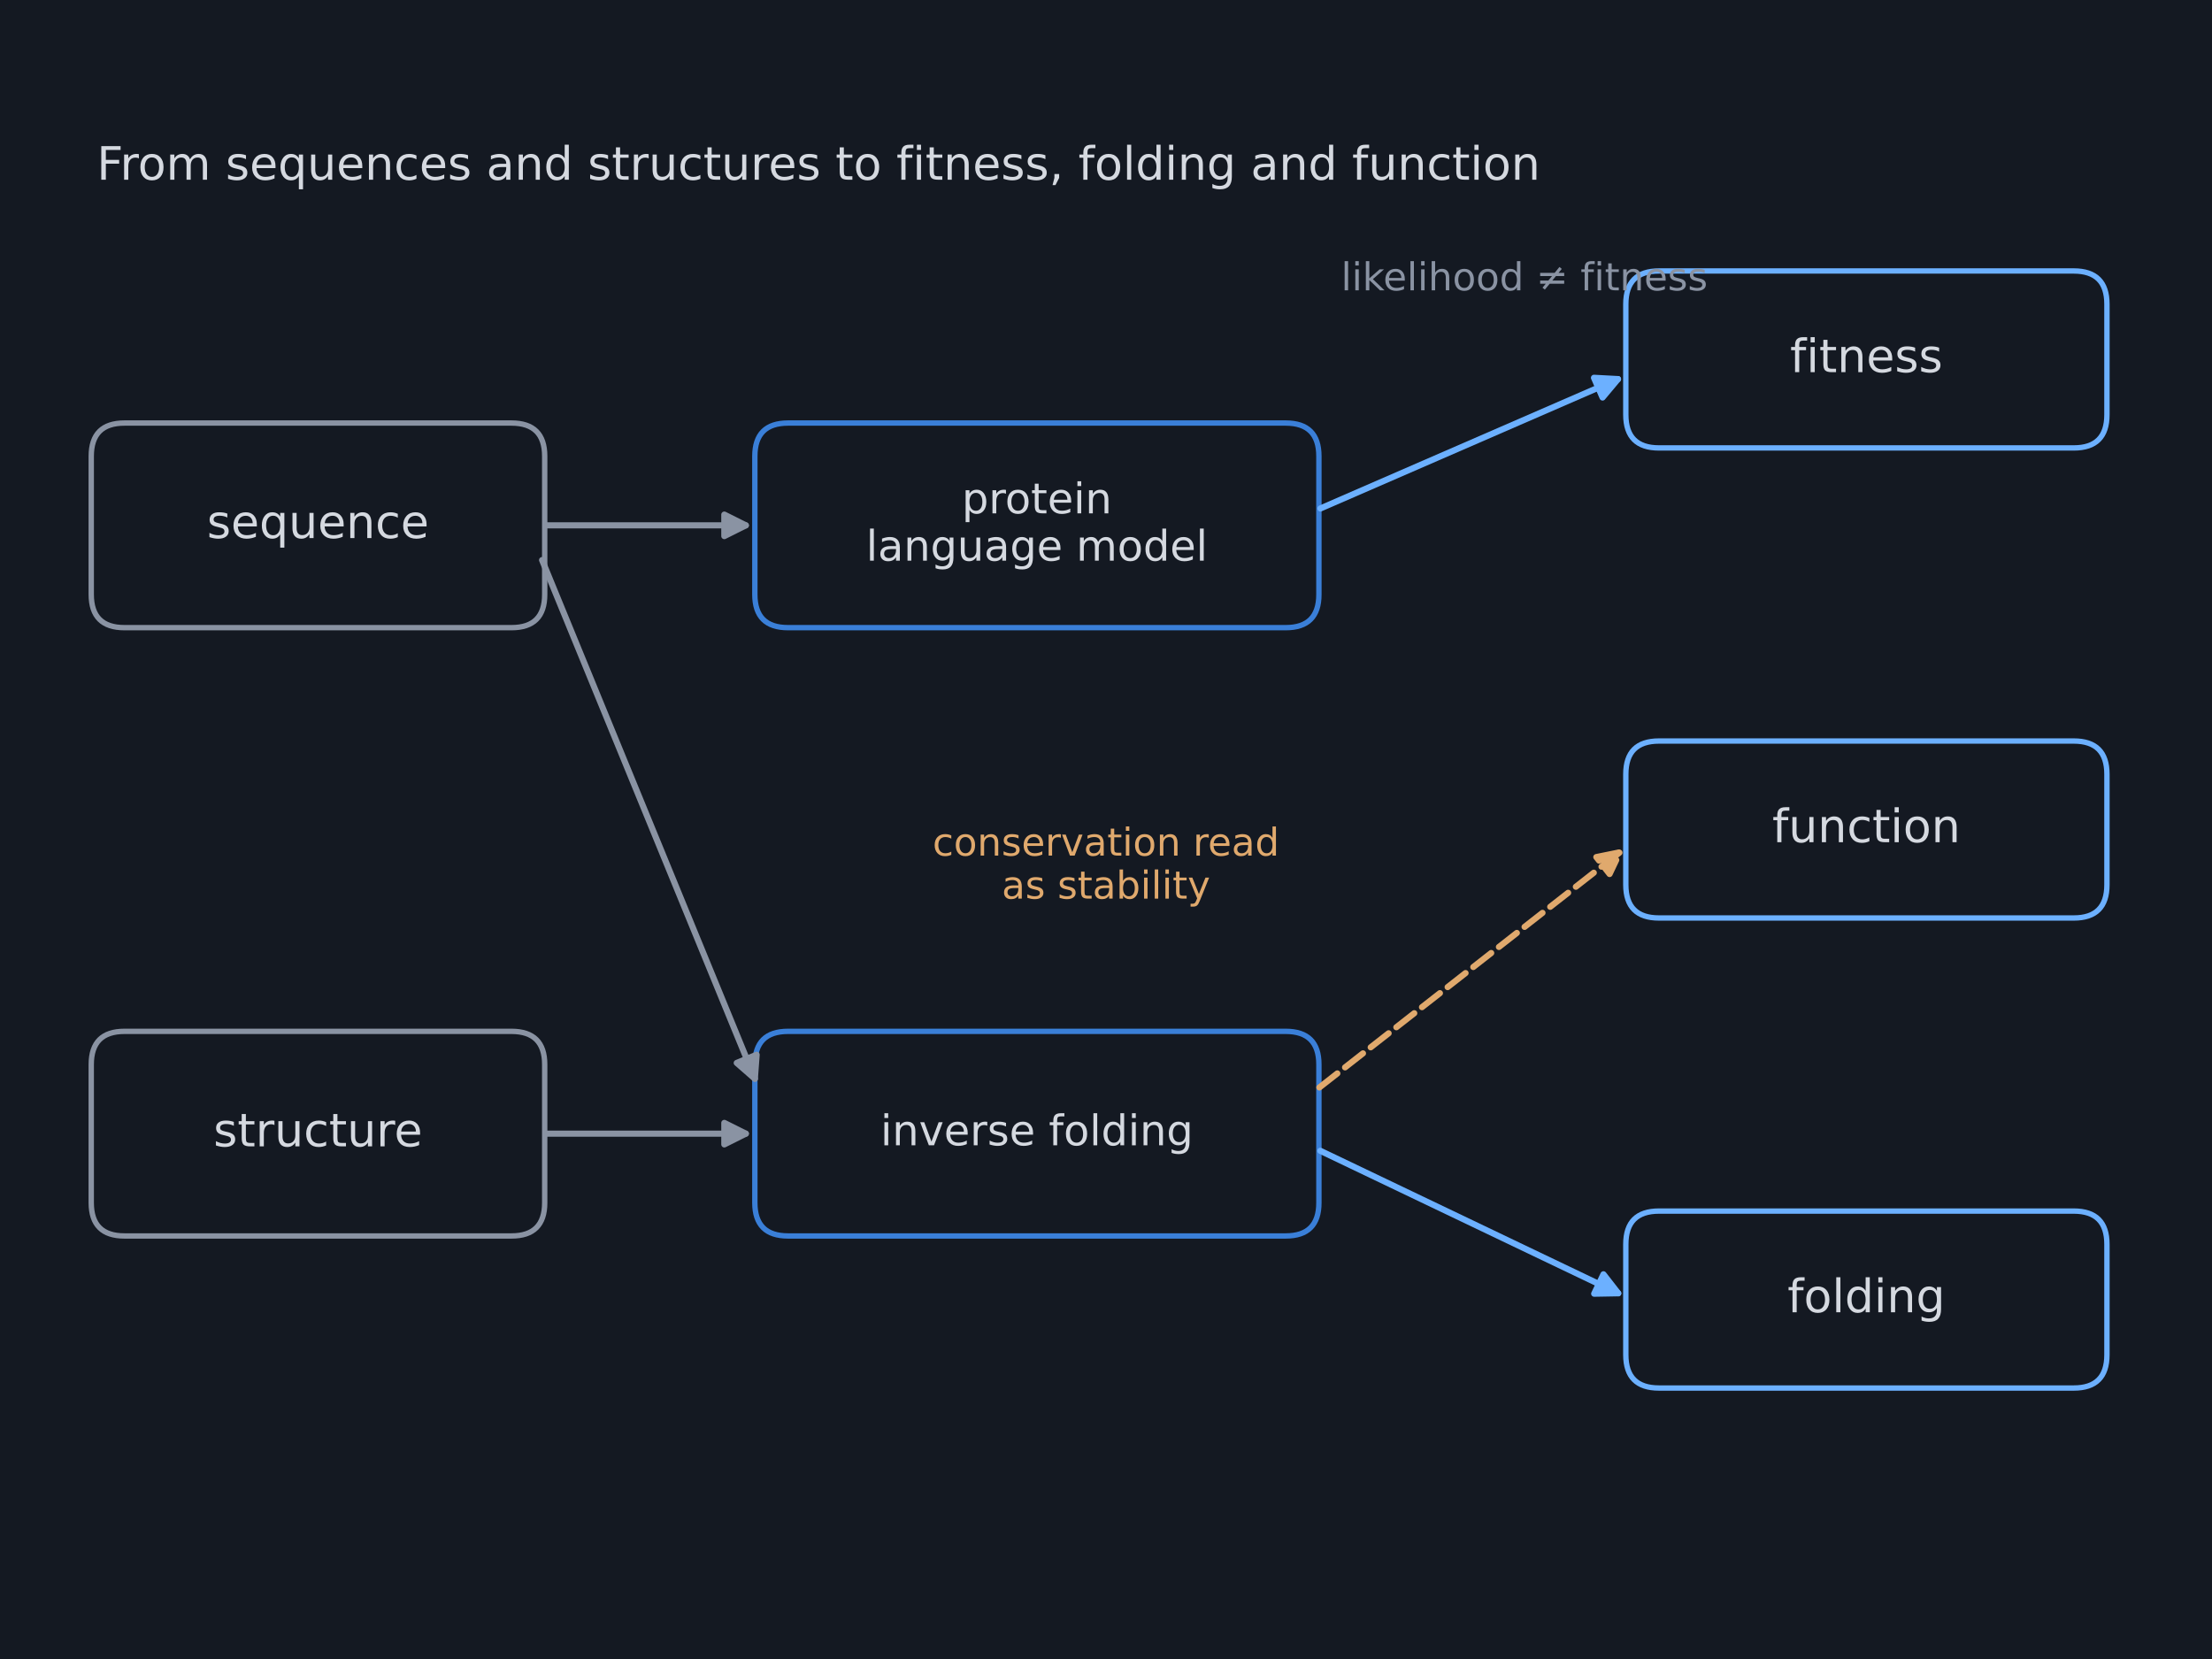
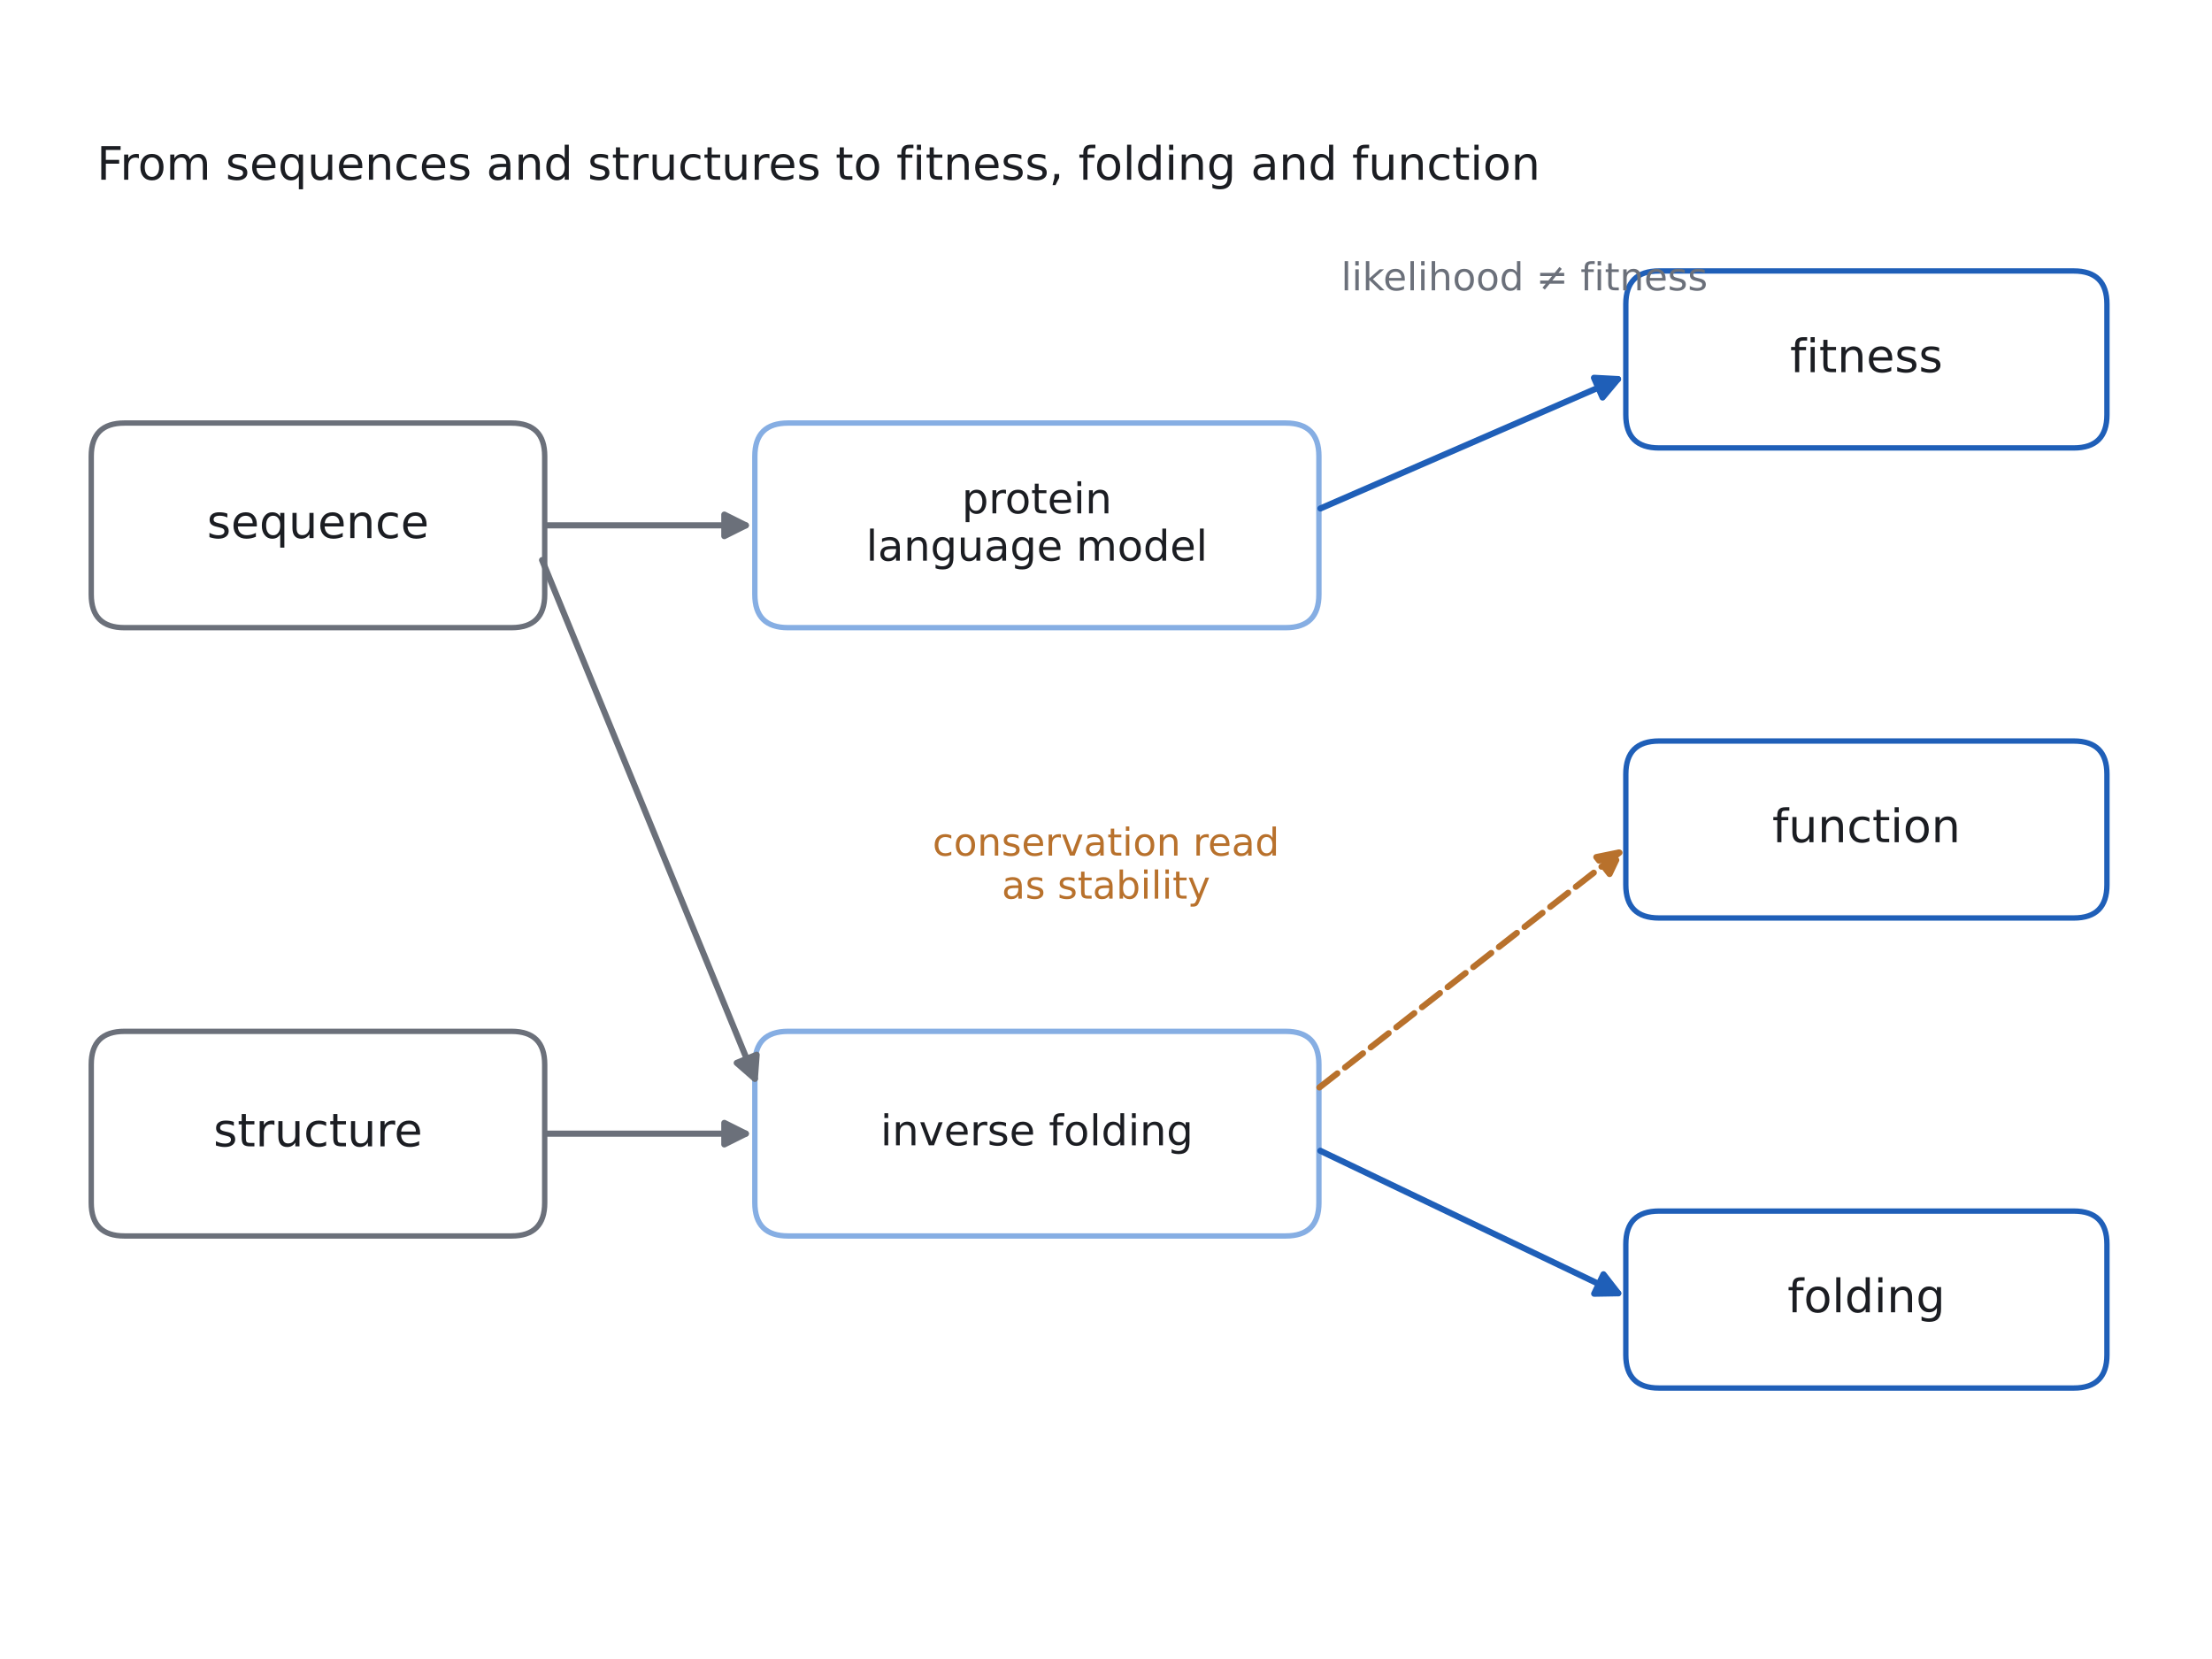
<svg xmlns="http://www.w3.org/2000/svg" xmlns:xlink="http://www.w3.org/1999/xlink" width="576pt" height="432pt" viewBox="0 0 576 432" version="1.1">
  <defs>
    <style type="text/css">*{stroke-linejoin: round; stroke-linecap: butt}</style>
  </defs>
  <g id="figure_1">
    <g id="patch_1">
-       <path d="M 0 432  L 576 432  L 576 0  L 0 0  z " style="fill: #141922" />
+       <path d="M 0 432  L 576 432  L 576 0  L 0 0  z " style="fill: #ffffff" />
    </g>
    <g id="axes_1">
      <g id="patch_2">
-         <path d="M 32.4 163.44  L 133.2 163.44  Q 141.84 163.44 141.84 154.8  L 141.84 118.8  Q 141.84 110.16 133.2 110.16  L 32.4 110.16  Q 23.76 110.16 23.76 118.8  L 23.76 154.8  Q 23.76 163.44 32.4 163.44  z " clip-path="url(#pa9fbb166be)" style="fill: #141922; stroke: #8a93a3; stroke-width: 1.4; stroke-linejoin: miter" />
+         <path d="M 32.4 163.44  L 133.2 163.44  Q 141.84 163.44 141.84 154.8  L 141.84 118.8  Q 141.84 110.16 133.2 110.16  L 32.4 110.16  Q 23.76 110.16 23.76 118.8  L 23.76 154.8  Q 23.76 163.44 32.4 163.44  z " clip-path="url(#p85818a4935)" style="fill: #ffffff; stroke: #6b707a; stroke-width: 1.4; stroke-linejoin: miter" />
      </g>
      <g id="patch_3">
-         <path d="M 32.4 321.84  L 133.2 321.84  Q 141.84 321.84 141.84 313.2  L 141.84 277.2  Q 141.84 268.56 133.2 268.56  L 32.4 268.56  Q 23.76 268.56 23.76 277.2  L 23.76 313.2  Q 23.76 321.84 32.4 321.84  z " clip-path="url(#pa9fbb166be)" style="fill: #141922; stroke: #8a93a3; stroke-width: 1.4; stroke-linejoin: miter" />
+         <path d="M 32.4 321.84  L 133.2 321.84  Q 141.84 321.84 141.84 313.2  L 141.84 277.2  Q 141.84 268.56 133.2 268.56  L 32.4 268.56  Q 23.76 268.56 23.76 277.2  L 23.76 313.2  Q 23.76 321.84 32.4 321.84  z " clip-path="url(#p85818a4935)" style="fill: #ffffff; stroke: #6b707a; stroke-width: 1.4; stroke-linejoin: miter" />
      </g>
      <g id="patch_4">
-         <path d="M 205.2 163.44  L 334.8 163.44  Q 343.44 163.44 343.44 154.8  L 343.44 118.8  Q 343.44 110.16 334.8 110.16  L 205.2 110.16  Q 196.56 110.16 196.56 118.8  L 196.56 154.8  Q 196.56 163.44 205.2 163.44  z " clip-path="url(#pa9fbb166be)" style="fill: #141922; stroke: #3a7fd8; stroke-width: 1.4; stroke-linejoin: miter" />
+         <path d="M 205.2 163.44  L 334.8 163.44  Q 343.44 163.44 343.44 154.8  L 343.44 118.8  Q 343.44 110.16 334.8 110.16  L 205.2 110.16  Q 196.56 110.16 196.56 118.8  L 196.56 154.8  Q 196.56 163.44 205.2 163.44  z " clip-path="url(#p85818a4935)" style="fill: #ffffff; stroke: #86aee3; stroke-width: 1.4; stroke-linejoin: miter" />
      </g>
      <g id="patch_5">
-         <path d="M 205.2 321.84  L 334.8 321.84  Q 343.44 321.84 343.44 313.2  L 343.44 277.2  Q 343.44 268.56 334.8 268.56  L 205.2 268.56  Q 196.56 268.56 196.56 277.2  L 196.56 313.2  Q 196.56 321.84 205.2 321.84  z " clip-path="url(#pa9fbb166be)" style="fill: #141922; stroke: #3a7fd8; stroke-width: 1.4; stroke-linejoin: miter" />
+         <path d="M 205.2 321.84  L 334.8 321.84  Q 343.44 321.84 343.44 313.2  L 343.44 277.2  Q 343.44 268.56 334.8 268.56  L 205.2 268.56  Q 196.56 268.56 196.56 277.2  L 196.56 313.2  Q 196.56 321.84 205.2 321.84  z " clip-path="url(#p85818a4935)" style="fill: #ffffff; stroke: #86aee3; stroke-width: 1.4; stroke-linejoin: miter" />
      </g>
      <g id="patch_6">
-         <path d="M 142.4 136.8  Q 169.201 136.8 194.212 136.8  " clip-path="url(#pa9fbb166be)" style="fill: none; stroke: #8a93a3; stroke-width: 1.6; stroke-linecap: round" />
-         <path d="M 188.612 134  L 194.212 136.8  L 188.612 139.6  z " clip-path="url(#pa9fbb166be)" style="fill: #8a93a3; stroke: #8a93a3; stroke-width: 1.6; stroke-linecap: round" />
+         <path d="M 142.4 136.8  Q 169.201 136.8 194.212 136.8  " clip-path="url(#p85818a4935)" style="fill: none; stroke: #6b707a; stroke-width: 1.6; stroke-linecap: round" />
+         <path d="M 188.612 134  L 194.212 136.8  L 188.612 139.6  z " clip-path="url(#p85818a4935)" style="fill: #6b707a; stroke: #6b707a; stroke-width: 1.6; stroke-linecap: round" />
      </g>
      <g id="patch_7">
-         <path d="M 142.4 295.2  Q 169.201 295.2 194.212 295.2  " clip-path="url(#pa9fbb166be)" style="fill: none; stroke: #8a93a3; stroke-width: 1.6; stroke-linecap: round" />
-         <path d="M 188.612 292.4  L 194.212 295.2  L 188.612 298  z " clip-path="url(#pa9fbb166be)" style="fill: #8a93a3; stroke: #8a93a3; stroke-width: 1.6; stroke-linecap: round" />
+         <path d="M 142.4 295.2  Q 169.201 295.2 194.212 295.2  " clip-path="url(#p85818a4935)" style="fill: none; stroke: #6b707a; stroke-width: 1.6; stroke-linecap: round" />
+         <path d="M 188.612 292.4  L 194.212 295.2  L 188.612 298  z " clip-path="url(#p85818a4935)" style="fill: #6b707a; stroke: #6b707a; stroke-width: 1.6; stroke-linecap: round" />
      </g>
      <g id="patch_8">
-         <path d="M 141.158 145.847  Q 169.2 214.199 196.563 280.897  " clip-path="url(#pa9fbb166be)" style="fill: none; stroke: #8a93a3; stroke-width: 1.6; stroke-linecap: round" />
-         <path d="M 197.028 274.654  L 196.563 280.897  L 191.847 276.779  z " clip-path="url(#pa9fbb166be)" style="fill: #8a93a3; stroke: #8a93a3; stroke-width: 1.6; stroke-linecap: round" />
+         <path d="M 141.158 145.847  Q 169.2 214.199 196.563 280.897  " clip-path="url(#p85818a4935)" style="fill: none; stroke: #6b707a; stroke-width: 1.6; stroke-linecap: round" />
+         <path d="M 197.028 274.654  L 196.563 280.897  L 191.847 276.779  z " clip-path="url(#p85818a4935)" style="fill: #6b707a; stroke: #6b707a; stroke-width: 1.6; stroke-linecap: round" />
      </g>
      <g id="patch_9">
-         <path d="M 432 116.64  L 540 116.64  Q 548.64 116.64 548.64 108  L 548.64 79.2  Q 548.64 70.56 540 70.56  L 432 70.56  Q 423.36 70.56 423.36 79.2  L 423.36 108  Q 423.36 116.64 432 116.64  z " clip-path="url(#pa9fbb166be)" style="fill: #141922; stroke: #6cb0ff; stroke-width: 1.4; stroke-linejoin: miter" />
+         <path d="M 432 116.64  L 540 116.64  Q 548.64 116.64 548.64 108  L 548.64 79.2  Q 548.64 70.56 540 70.56  L 432 70.56  Q 423.36 70.56 423.36 79.2  L 423.36 108  Q 423.36 116.64 432 116.64  z " clip-path="url(#p85818a4935)" style="fill: #ffffff; stroke: #1f5fb8; stroke-width: 1.4; stroke-linejoin: miter" />
      </g>
      <g id="patch_10">
-         <path d="M 432 239.04  L 540 239.04  Q 548.64 239.04 548.64 230.4  L 548.64 201.6  Q 548.64 192.96 540 192.96  L 432 192.96  Q 423.36 192.96 423.36 201.6  L 423.36 230.4  Q 423.36 239.04 432 239.04  z " clip-path="url(#pa9fbb166be)" style="fill: #141922; stroke: #6cb0ff; stroke-width: 1.4; stroke-linejoin: miter" />
+         <path d="M 432 239.04  L 540 239.04  Q 548.64 239.04 548.64 230.4  L 548.64 201.6  Q 548.64 192.96 540 192.96  L 432 192.96  Q 423.36 192.96 423.36 201.6  L 423.36 230.4  Q 423.36 239.04 432 239.04  z " clip-path="url(#p85818a4935)" style="fill: #ffffff; stroke: #1f5fb8; stroke-width: 1.4; stroke-linejoin: miter" />
      </g>
      <g id="patch_11">
-         <path d="M 432 361.44  L 540 361.44  Q 548.64 361.44 548.64 352.8  L 548.64 324  Q 548.64 315.36 540 315.36  L 432 315.36  Q 423.36 315.36 423.36 324  L 423.36 352.8  Q 423.36 361.44 432 361.44  z " clip-path="url(#pa9fbb166be)" style="fill: #141922; stroke: #6cb0ff; stroke-width: 1.4; stroke-linejoin: miter" />
+         <path d="M 432 361.44  L 540 361.44  Q 548.64 361.44 548.64 352.8  L 548.64 324  Q 548.64 315.36 540 315.36  L 432 315.36  Q 423.36 315.36 423.36 324  L 423.36 352.8  Q 423.36 361.44 432 361.44  z " clip-path="url(#p85818a4935)" style="fill: #ffffff; stroke: #1f5fb8; stroke-width: 1.4; stroke-linejoin: miter" />
      </g>
      <g id="patch_12">
-         <path d="M 343.832 132.403  Q 383.398 115.201 421.324 98.711  " clip-path="url(#pa9fbb166be)" style="fill: none; stroke: #6cb0ff; stroke-width: 1.6; stroke-linecap: round" />
-         <path d="M 415.072 98.377  L 421.324 98.711  L 417.304 103.512  z " clip-path="url(#pa9fbb166be)" style="fill: #6cb0ff; stroke: #6cb0ff; stroke-width: 1.6; stroke-linecap: round" />
+         <path d="M 343.832 132.403  Q 383.398 115.201 421.324 98.711  " clip-path="url(#p85818a4935)" style="fill: none; stroke: #1f5fb8; stroke-width: 1.6; stroke-linecap: round" />
+         <path d="M 415.072 98.377  L 421.324 98.711  L 417.304 103.512  z " clip-path="url(#p85818a4935)" style="fill: #1f5fb8; stroke: #1f5fb8; stroke-width: 1.6; stroke-linecap: round" />
      </g>
      <g id="patch_13">
-         <path d="M 343.807 299.664  Q 383.402 318.601 421.384 336.766  " clip-path="url(#pa9fbb166be)" style="fill: none; stroke: #6cb0ff; stroke-width: 1.6; stroke-linecap: round" />
-         <path d="M 417.54 331.824  L 421.384 336.766  L 415.124 336.876  z " clip-path="url(#pa9fbb166be)" style="fill: #6cb0ff; stroke: #6cb0ff; stroke-width: 1.6; stroke-linecap: round" />
+         <path d="M 343.807 299.664  Q 383.402 318.601 421.384 336.766  " clip-path="url(#p85818a4935)" style="fill: none; stroke: #1f5fb8; stroke-width: 1.6; stroke-linecap: round" />
+         <path d="M 417.54 331.824  L 421.384 336.766  L 415.124 336.876  z " clip-path="url(#p85818a4935)" style="fill: #1f5fb8; stroke: #1f5fb8; stroke-width: 1.6; stroke-linecap: round" />
      </g>
      <g id="patch_14">
-         <path d="M 343.574 283.168  Q 383.4 252 421.817 221.934  " clip-path="url(#pa9fbb166be)" style="fill: none; stroke-dasharray: 5.92,2.56; stroke-dashoffset: 0; stroke: #e0a96d; stroke-width: 1.6; stroke-linecap: round" />
-         <path d="M 415.682 223.181  L 421.817 221.934  L 419.133 227.591  z " clip-path="url(#pa9fbb166be)" style="fill: #e0a96d; stroke-dasharray: 5.92,2.56; stroke-dashoffset: 0; stroke: #e0a96d; stroke-width: 1.6; stroke-linecap: round" />
+         <path d="M 343.574 283.168  Q 383.4 252 421.817 221.934  " clip-path="url(#p85818a4935)" style="fill: none; stroke-dasharray: 5.92,2.56; stroke-dashoffset: 0; stroke: #b8712c; stroke-width: 1.6; stroke-linecap: round" />
+         <path d="M 415.682 223.181  L 421.817 221.934  L 419.133 227.591  z " clip-path="url(#p85818a4935)" style="fill: #b8712c; stroke-dasharray: 5.92,2.56; stroke-dashoffset: 0; stroke: #b8712c; stroke-width: 1.6; stroke-linecap: round" />
      </g>
      <g id="text_1">
-         <g style="fill: #d5d9e0" transform="translate(53.88562 140.1113) scale(0.12 -0.12)">
+         <g style="fill: #1b1d22" transform="translate(53.88562 140.1113) scale(0.12 -0.12)">
          <defs>
            <path id="DejaVuSans-73" d="M 2834 3397  L 2834 2853  Q 2591 2978 2328 3040  Q 2066 3103 1784 3103  Q 1356 3103 1142 2972  Q 928 2841 928 2578  Q 928 2378 1081 2264  Q 1234 2150 1697 2047  L 1894 2003  Q 2506 1872 2764 1633  Q 3022 1394 3022 966  Q 3022 478 2636 193  Q 2250 -91 1575 -91  Q 1294 -91 989 -36  Q 684 19 347 128  L 347 722  Q 666 556 975 473  Q 1284 391 1588 391  Q 1994 391 2212 530  Q 2431 669 2431 922  Q 2431 1156 2273 1281  Q 2116 1406 1581 1522  L 1381 1569  Q 847 1681 609 1914  Q 372 2147 372 2553  Q 372 3047 722 3315  Q 1072 3584 1716 3584  Q 2034 3584 2315 3537  Q 2597 3491 2834 3397  z " transform="scale(0.015625)" />
            <path id="DejaVuSans-65" d="M 3597 1894  L 3597 1613  L 953 1613  Q 991 1019 1311 708  Q 1631 397 2203 397  Q 2534 397 2845 478  Q 3156 559 3463 722  L 3463 178  Q 3153 47 2828 -22  Q 2503 -91 2169 -91  Q 1331 -91 842 396  Q 353 884 353 1716  Q 353 2575 817 3079  Q 1281 3584 2069 3584  Q 2775 3584 3186 3129  Q 3597 2675 3597 1894  z M 3022 2063  Q 3016 2534 2758 2815  Q 2500 3097 2075 3097  Q 1594 3097 1305 2825  Q 1016 2553 972 2059  L 3022 2063  z " transform="scale(0.015625)" />
            <path id="DejaVuSans-71" d="M 947 1747  Q 947 1113 1208 752  Q 1469 391 1925 391  Q 2381 391 2643 752  Q 2906 1113 2906 1747  Q 2906 2381 2643 2742  Q 2381 3103 1925 3103  Q 1469 3103 1208 2742  Q 947 2381 947 1747  z M 2906 525  Q 2725 213 2448 61  Q 2172 -91 1784 -91  Q 1150 -91 751 415  Q 353 922 353 1747  Q 353 2572 751 3078  Q 1150 3584 1784 3584  Q 2172 3584 2448 3432  Q 2725 3281 2906 2969  L 2906 3500  L 3481 3500  L 3481 -1331  L 2906 -1331  L 2906 525  z " transform="scale(0.015625)" />
            <path id="DejaVuSans-75" d="M 544 1381  L 544 3500  L 1119 3500  L 1119 1403  Q 1119 906 1312 657  Q 1506 409 1894 409  Q 2359 409 2629 706  Q 2900 1003 2900 1516  L 2900 3500  L 3475 3500  L 3475 0  L 2900 0  L 2900 538  Q 2691 219 2414 64  Q 2138 -91 1772 -91  Q 1169 -91 856 284  Q 544 659 544 1381  z M 1991 3584  L 1991 3584  z " transform="scale(0.015625)" />
            <path id="DejaVuSans-6e" d="M 3513 2113  L 3513 0  L 2938 0  L 2938 2094  Q 2938 2591 2744 2837  Q 2550 3084 2163 3084  Q 1697 3084 1428 2787  Q 1159 2491 1159 1978  L 1159 0  L 581 0  L 581 3500  L 1159 3500  L 1159 2956  Q 1366 3272 1645 3428  Q 1925 3584 2291 3584  Q 2894 3584 3203 3211  Q 3513 2838 3513 2113  z " transform="scale(0.015625)" />
            <path id="DejaVuSans-63" d="M 3122 3366  L 3122 2828  Q 2878 2963 2633 3030  Q 2388 3097 2138 3097  Q 1578 3097 1268 2742  Q 959 2388 959 1747  Q 959 1106 1268 751  Q 1578 397 2138 397  Q 2388 397 2633 464  Q 2878 531 3122 666  L 3122 134  Q 2881 22 2623 -34  Q 2366 -91 2075 -91  Q 1284 -91 818 406  Q 353 903 353 1747  Q 353 2603 823 3093  Q 1294 3584 2113 3584  Q 2378 3584 2631 3529  Q 2884 3475 3122 3366  z " transform="scale(0.015625)" />
          </defs>
          <use xlink:href="#DejaVuSans-73" />
          <use xlink:href="#DejaVuSans-65" transform="translate(52.09961 0)" />
          <use xlink:href="#DejaVuSans-71" transform="translate(113.623 0)" />
          <use xlink:href="#DejaVuSans-75" transform="translate(177.0996 0)" />
          <use xlink:href="#DejaVuSans-65" transform="translate(240.4785 0)" />
          <use xlink:href="#DejaVuSans-6e" transform="translate(302.002 0)" />
          <use xlink:href="#DejaVuSans-63" transform="translate(365.3809 0)" />
          <use xlink:href="#DejaVuSans-65" transform="translate(420.3613 0)" />
        </g>
      </g>
      <g id="text_2">
-         <g style="fill: #d5d9e0" transform="translate(55.57594 298.5113) scale(0.12 -0.12)">
+         <g style="fill: #1b1d22" transform="translate(55.57594 298.5113) scale(0.12 -0.12)">
          <defs>
            <path id="DejaVuSans-74" d="M 1172 4494  L 1172 3500  L 2356 3500  L 2356 3053  L 1172 3053  L 1172 1153  Q 1172 725 1289 603  Q 1406 481 1766 481  L 2356 481  L 2356 0  L 1766 0  Q 1100 0 847 248  Q 594 497 594 1153  L 594 3053  L 172 3053  L 172 3500  L 594 3500  L 594 4494  L 1172 4494  z " transform="scale(0.015625)" />
            <path id="DejaVuSans-72" d="M 2631 2963  Q 2534 3019 2420 3045  Q 2306 3072 2169 3072  Q 1681 3072 1420 2755  Q 1159 2438 1159 1844  L 1159 0  L 581 0  L 581 3500  L 1159 3500  L 1159 2956  Q 1341 3275 1631 3429  Q 1922 3584 2338 3584  Q 2397 3584 2469 3576  Q 2541 3569 2628 3553  L 2631 2963  z " transform="scale(0.015625)" />
          </defs>
          <use xlink:href="#DejaVuSans-73" />
          <use xlink:href="#DejaVuSans-74" transform="translate(52.09961 0)" />
          <use xlink:href="#DejaVuSans-72" transform="translate(91.30859 0)" />
          <use xlink:href="#DejaVuSans-75" transform="translate(132.4219 0)" />
          <use xlink:href="#DejaVuSans-63" transform="translate(195.8008 0)" />
          <use xlink:href="#DejaVuSans-74" transform="translate(250.7812 0)" />
          <use xlink:href="#DejaVuSans-75" transform="translate(289.9902 0)" />
          <use xlink:href="#DejaVuSans-72" transform="translate(353.3691 0)" />
          <use xlink:href="#DejaVuSans-65" transform="translate(392.2324 0)" />
        </g>
      </g>
      <g id="text_3">
-         <g style="fill: #d5d9e0" transform="translate(250.4518 133.6765) scale(0.11 -0.11)">
+         <g style="fill: #1b1d22" transform="translate(250.4518 133.6765) scale(0.11 -0.11)">
          <defs>
            <path id="DejaVuSans-70" d="M 1159 525  L 1159 -1331  L 581 -1331  L 581 3500  L 1159 3500  L 1159 2969  Q 1341 3281 1617 3432  Q 1894 3584 2278 3584  Q 2916 3584 3314 3078  Q 3713 2572 3713 1747  Q 3713 922 3314 415  Q 2916 -91 2278 -91  Q 1894 -91 1617 61  Q 1341 213 1159 525  z M 3116 1747  Q 3116 2381 2855 2742  Q 2594 3103 2138 3103  Q 1681 3103 1420 2742  Q 1159 2381 1159 1747  Q 1159 1113 1420 752  Q 1681 391 2138 391  Q 2594 391 2855 752  Q 3116 1113 3116 1747  z " transform="scale(0.015625)" />
            <path id="DejaVuSans-6f" d="M 1959 3097  Q 1497 3097 1228 2736  Q 959 2375 959 1747  Q 959 1119 1226 758  Q 1494 397 1959 397  Q 2419 397 2687 759  Q 2956 1122 2956 1747  Q 2956 2369 2687 2733  Q 2419 3097 1959 3097  z M 1959 3584  Q 2709 3584 3137 3096  Q 3566 2609 3566 1747  Q 3566 888 3137 398  Q 2709 -91 1959 -91  Q 1206 -91 779 398  Q 353 888 353 1747  Q 353 2609 779 3096  Q 1206 3584 1959 3584  z " transform="scale(0.015625)" />
            <path id="DejaVuSans-69" d="M 603 3500  L 1178 3500  L 1178 0  L 603 0  L 603 3500  z M 603 4863  L 1178 4863  L 1178 4134  L 603 4134  L 603 4863  z " transform="scale(0.015625)" />
          </defs>
          <use xlink:href="#DejaVuSans-70" />
          <use xlink:href="#DejaVuSans-72" transform="translate(63.47656 0)" />
          <use xlink:href="#DejaVuSans-6f" transform="translate(102.3398 0)" />
          <use xlink:href="#DejaVuSans-74" transform="translate(163.5215 0)" />
          <use xlink:href="#DejaVuSans-65" transform="translate(202.7305 0)" />
          <use xlink:href="#DejaVuSans-69" transform="translate(264.2539 0)" />
          <use xlink:href="#DejaVuSans-6e" transform="translate(292.0371 0)" />
        </g>
-         <g style="fill: #d5d9e0" transform="translate(225.5179 145.9941) scale(0.11 -0.11)">
+         <g style="fill: #1b1d22" transform="translate(225.5179 145.9941) scale(0.11 -0.11)">
          <defs>
            <path id="DejaVuSans-6c" d="M 603 4863  L 1178 4863  L 1178 0  L 603 0  L 603 4863  z " transform="scale(0.015625)" />
            <path id="DejaVuSans-61" d="M 2194 1759  Q 1497 1759 1228 1600  Q 959 1441 959 1056  Q 959 750 1161 570  Q 1363 391 1709 391  Q 2188 391 2477 730  Q 2766 1069 2766 1631  L 2766 1759  L 2194 1759  z M 3341 1997  L 3341 0  L 2766 0  L 2766 531  Q 2569 213 2275 61  Q 1981 -91 1556 -91  Q 1019 -91 701 211  Q 384 513 384 1019  Q 384 1609 779 1909  Q 1175 2209 1959 2209  L 2766 2209  L 2766 2266  Q 2766 2663 2505 2880  Q 2244 3097 1772 3097  Q 1472 3097 1187 3025  Q 903 2953 641 2809  L 641 3341  Q 956 3463 1253 3523  Q 1550 3584 1831 3584  Q 2591 3584 2966 3190  Q 3341 2797 3341 1997  z " transform="scale(0.015625)" />
            <path id="DejaVuSans-67" d="M 2906 1791  Q 2906 2416 2648 2759  Q 2391 3103 1925 3103  Q 1463 3103 1205 2759  Q 947 2416 947 1791  Q 947 1169 1205 825  Q 1463 481 1925 481  Q 2391 481 2648 825  Q 2906 1169 2906 1791  z M 3481 434  Q 3481 -459 3084 -895  Q 2688 -1331 1869 -1331  Q 1566 -1331 1297 -1286  Q 1028 -1241 775 -1147  L 775 -588  Q 1028 -725 1275 -790  Q 1522 -856 1778 -856  Q 2344 -856 2625 -561  Q 2906 -266 2906 331  L 2906 616  Q 2728 306 2450 153  Q 2172 0 1784 0  Q 1141 0 747 490  Q 353 981 353 1791  Q 353 2603 747 3093  Q 1141 3584 1784 3584  Q 2172 3584 2450 3431  Q 2728 3278 2906 2969  L 2906 3500  L 3481 3500  L 3481 434  z " transform="scale(0.015625)" />
            <path id="DejaVuSans-20" transform="scale(0.015625)" />
            <path id="DejaVuSans-6d" d="M 3328 2828  Q 3544 3216 3844 3400  Q 4144 3584 4550 3584  Q 5097 3584 5394 3201  Q 5691 2819 5691 2113  L 5691 0  L 5113 0  L 5113 2094  Q 5113 2597 4934 2840  Q 4756 3084 4391 3084  Q 3944 3084 3684 2787  Q 3425 2491 3425 1978  L 3425 0  L 2847 0  L 2847 2094  Q 2847 2600 2669 2842  Q 2491 3084 2119 3084  Q 1678 3084 1418 2786  Q 1159 2488 1159 1978  L 1159 0  L 581 0  L 581 3500  L 1159 3500  L 1159 2956  Q 1356 3278 1631 3431  Q 1906 3584 2284 3584  Q 2666 3584 2933 3390  Q 3200 3197 3328 2828  z " transform="scale(0.015625)" />
            <path id="DejaVuSans-64" d="M 2906 2969  L 2906 4863  L 3481 4863  L 3481 0  L 2906 0  L 2906 525  Q 2725 213 2448 61  Q 2172 -91 1784 -91  Q 1150 -91 751 415  Q 353 922 353 1747  Q 353 2572 751 3078  Q 1150 3584 1784 3584  Q 2172 3584 2448 3432  Q 2725 3281 2906 2969  z M 947 1747  Q 947 1113 1208 752  Q 1469 391 1925 391  Q 2381 391 2643 752  Q 2906 1113 2906 1747  Q 2906 2381 2643 2742  Q 2381 3103 1925 3103  Q 1469 3103 1208 2742  Q 947 2381 947 1747  z " transform="scale(0.015625)" />
          </defs>
          <use xlink:href="#DejaVuSans-6c" />
          <use xlink:href="#DejaVuSans-61" transform="translate(27.7832 0)" />
          <use xlink:href="#DejaVuSans-6e" transform="translate(89.0625 0)" />
          <use xlink:href="#DejaVuSans-67" transform="translate(152.4414 0)" />
          <use xlink:href="#DejaVuSans-75" transform="translate(215.918 0)" />
          <use xlink:href="#DejaVuSans-61" transform="translate(279.2969 0)" />
          <use xlink:href="#DejaVuSans-67" transform="translate(340.5762 0)" />
          <use xlink:href="#DejaVuSans-65" transform="translate(404.0527 0)" />
          <use xlink:href="#DejaVuSans-20" transform="translate(465.5762 0)" />
          <use xlink:href="#DejaVuSans-6d" transform="translate(497.3633 0)" />
          <use xlink:href="#DejaVuSans-6f" transform="translate(594.7754 0)" />
          <use xlink:href="#DejaVuSans-64" transform="translate(655.957 0)" />
          <use xlink:href="#DejaVuSans-65" transform="translate(719.4336 0)" />
          <use xlink:href="#DejaVuSans-6c" transform="translate(780.957 0)" />
        </g>
      </g>
      <g id="text_4">
-         <g style="fill: #d5d9e0" transform="translate(229.2622 298.2353) scale(0.11 -0.11)">
+         <g style="fill: #1b1d22" transform="translate(229.2622 298.2353) scale(0.11 -0.11)">
          <defs>
            <path id="DejaVuSans-76" d="M 191 3500  L 800 3500  L 1894 563  L 2988 3500  L 3597 3500  L 2284 0  L 1503 0  L 191 3500  z " transform="scale(0.015625)" />
            <path id="DejaVuSans-66" d="M 2375 4863  L 2375 4384  L 1825 4384  Q 1516 4384 1395 4259  Q 1275 4134 1275 3809  L 1275 3500  L 2222 3500  L 2222 3053  L 1275 3053  L 1275 0  L 697 0  L 697 3053  L 147 3053  L 147 3500  L 697 3500  L 697 3744  Q 697 4328 969 4595  Q 1241 4863 1831 4863  L 2375 4863  z " transform="scale(0.015625)" />
          </defs>
          <use xlink:href="#DejaVuSans-69" />
          <use xlink:href="#DejaVuSans-6e" transform="translate(27.7832 0)" />
          <use xlink:href="#DejaVuSans-76" transform="translate(91.16211 0)" />
          <use xlink:href="#DejaVuSans-65" transform="translate(150.3418 0)" />
          <use xlink:href="#DejaVuSans-72" transform="translate(211.8652 0)" />
          <use xlink:href="#DejaVuSans-73" transform="translate(252.9785 0)" />
          <use xlink:href="#DejaVuSans-65" transform="translate(305.0781 0)" />
          <use xlink:href="#DejaVuSans-20" transform="translate(366.6016 0)" />
          <use xlink:href="#DejaVuSans-66" transform="translate(398.3887 0)" />
          <use xlink:href="#DejaVuSans-6f" transform="translate(433.5938 0)" />
          <use xlink:href="#DejaVuSans-6c" transform="translate(494.7754 0)" />
          <use xlink:href="#DejaVuSans-64" transform="translate(522.5586 0)" />
          <use xlink:href="#DejaVuSans-69" transform="translate(586.0352 0)" />
          <use xlink:href="#DejaVuSans-6e" transform="translate(613.8184 0)" />
          <use xlink:href="#DejaVuSans-67" transform="translate(677.1973 0)" />
        </g>
      </g>
      <g id="text_5">
-         <g style="fill: #d5d9e0" transform="translate(466.1231 96.91125) scale(0.12 -0.12)">
+         <g style="fill: #1b1d22" transform="translate(466.1231 96.91125) scale(0.12 -0.12)">
          <use xlink:href="#DejaVuSans-66" />
          <use xlink:href="#DejaVuSans-69" transform="translate(35.20508 0)" />
          <use xlink:href="#DejaVuSans-74" transform="translate(62.98828 0)" />
          <use xlink:href="#DejaVuSans-6e" transform="translate(102.1973 0)" />
          <use xlink:href="#DejaVuSans-65" transform="translate(165.5762 0)" />
          <use xlink:href="#DejaVuSans-73" transform="translate(227.0996 0)" />
          <use xlink:href="#DejaVuSans-73" transform="translate(279.1992 0)" />
        </g>
      </g>
      <g id="text_6">
-         <g style="fill: #d5d9e0" transform="translate(461.4909 219.3113) scale(0.12 -0.12)">
+         <g style="fill: #1b1d22" transform="translate(461.4909 219.3113) scale(0.12 -0.12)">
          <use xlink:href="#DejaVuSans-66" />
          <use xlink:href="#DejaVuSans-75" transform="translate(35.20508 0)" />
          <use xlink:href="#DejaVuSans-6e" transform="translate(98.58398 0)" />
          <use xlink:href="#DejaVuSans-63" transform="translate(161.9629 0)" />
          <use xlink:href="#DejaVuSans-74" transform="translate(216.9434 0)" />
          <use xlink:href="#DejaVuSans-69" transform="translate(256.1523 0)" />
          <use xlink:href="#DejaVuSans-6f" transform="translate(283.9355 0)" />
          <use xlink:href="#DejaVuSans-6e" transform="translate(345.1172 0)" />
        </g>
      </g>
      <g id="text_7">
-         <g style="fill: #d5d9e0" transform="translate(465.4622 341.7113) scale(0.12 -0.12)">
+         <g style="fill: #1b1d22" transform="translate(465.4622 341.7113) scale(0.12 -0.12)">
          <use xlink:href="#DejaVuSans-66" />
          <use xlink:href="#DejaVuSans-6f" transform="translate(35.20508 0)" />
          <use xlink:href="#DejaVuSans-6c" transform="translate(96.38672 0)" />
          <use xlink:href="#DejaVuSans-64" transform="translate(124.1699 0)" />
          <use xlink:href="#DejaVuSans-69" transform="translate(187.6465 0)" />
          <use xlink:href="#DejaVuSans-6e" transform="translate(215.4297 0)" />
          <use xlink:href="#DejaVuSans-67" transform="translate(278.8086 0)" />
        </g>
      </g>
      <g id="text_8">
-         <g style="fill: #8a93a3" transform="translate(349.2 75.6) scale(0.1 -0.1)">
+         <g style="fill: #6b707a" transform="translate(349.2 75.6) scale(0.1 -0.1)">
          <defs>
            <path id="DejaVuSans-6b" d="M 581 4863  L 1159 4863  L 1159 1991  L 2875 3500  L 3609 3500  L 1753 1863  L 3688 0  L 2938 0  L 1159 1709  L 1159 0  L 581 0  L 581 4863  z " transform="scale(0.015625)" />
            <path id="DejaVuSans-68" d="M 3513 2113  L 3513 0  L 2938 0  L 2938 2094  Q 2938 2591 2744 2837  Q 2550 3084 2163 3084  Q 1697 3084 1428 2787  Q 1159 2491 1159 1978  L 1159 0  L 581 0  L 581 4863  L 1159 4863  L 1159 2956  Q 1366 3272 1645 3428  Q 1925 3584 2291 3584  Q 2894 3584 3203 3211  Q 3513 2838 3513 2113  z " transform="scale(0.015625)" />
            <path id="DejaVuSans-2260" d="M 678 2906  L 3091 2906  L 3891 3891  L 4281 3572  L 3738 2906  L 4684 2906  L 4684 2381  L 3309 2381  L 2700 1631  L 4684 1631  L 4684 1100  L 2266 1100  L 1459 122  L 1069 441  L 1613 1100  L 678 1100  L 678 1631  L 2047 1631  L 2656 2381  L 678 2381  L 678 2906  z " transform="scale(0.015625)" />
          </defs>
          <use xlink:href="#DejaVuSans-6c" />
          <use xlink:href="#DejaVuSans-69" transform="translate(27.7832 0)" />
          <use xlink:href="#DejaVuSans-6b" transform="translate(55.56641 0)" />
          <use xlink:href="#DejaVuSans-65" transform="translate(109.8516 0)" />
          <use xlink:href="#DejaVuSans-6c" transform="translate(171.375 0)" />
          <use xlink:href="#DejaVuSans-69" transform="translate(199.1582 0)" />
          <use xlink:href="#DejaVuSans-68" transform="translate(226.9414 0)" />
          <use xlink:href="#DejaVuSans-6f" transform="translate(290.3203 0)" />
          <use xlink:href="#DejaVuSans-6f" transform="translate(351.502 0)" />
          <use xlink:href="#DejaVuSans-64" transform="translate(412.6836 0)" />
          <use xlink:href="#DejaVuSans-20" transform="translate(476.1602 0)" />
          <use xlink:href="#DejaVuSans-2260" transform="translate(507.9473 0)" />
          <use xlink:href="#DejaVuSans-20" transform="translate(591.7363 0)" />
          <use xlink:href="#DejaVuSans-66" transform="translate(623.5234 0)" />
          <use xlink:href="#DejaVuSans-69" transform="translate(658.7285 0)" />
          <use xlink:href="#DejaVuSans-74" transform="translate(686.5117 0)" />
          <use xlink:href="#DejaVuSans-6e" transform="translate(725.7207 0)" />
          <use xlink:href="#DejaVuSans-65" transform="translate(789.0996 0)" />
          <use xlink:href="#DejaVuSans-73" transform="translate(850.623 0)" />
          <use xlink:href="#DejaVuSans-73" transform="translate(902.7227 0)" />
        </g>
      </g>
      <g id="text_9">
-         <g style="fill: #e0a96d" transform="translate(242.8383 222.8022) scale(0.1 -0.1)">
+         <g style="fill: #b8712c" transform="translate(242.8383 222.8022) scale(0.1 -0.1)">
          <use xlink:href="#DejaVuSans-63" />
          <use xlink:href="#DejaVuSans-6f" transform="translate(54.98047 0)" />
          <use xlink:href="#DejaVuSans-6e" transform="translate(116.1621 0)" />
          <use xlink:href="#DejaVuSans-73" transform="translate(179.541 0)" />
          <use xlink:href="#DejaVuSans-65" transform="translate(231.6406 0)" />
          <use xlink:href="#DejaVuSans-72" transform="translate(293.1641 0)" />
          <use xlink:href="#DejaVuSans-76" transform="translate(334.2773 0)" />
          <use xlink:href="#DejaVuSans-61" transform="translate(393.457 0)" />
          <use xlink:href="#DejaVuSans-74" transform="translate(454.7363 0)" />
          <use xlink:href="#DejaVuSans-69" transform="translate(493.9453 0)" />
          <use xlink:href="#DejaVuSans-6f" transform="translate(521.7285 0)" />
          <use xlink:href="#DejaVuSans-6e" transform="translate(582.9102 0)" />
          <use xlink:href="#DejaVuSans-20" transform="translate(646.2891 0)" />
          <use xlink:href="#DejaVuSans-72" transform="translate(678.0762 0)" />
          <use xlink:href="#DejaVuSans-65" transform="translate(716.9395 0)" />
          <use xlink:href="#DejaVuSans-61" transform="translate(778.4629 0)" />
          <use xlink:href="#DejaVuSans-64" transform="translate(839.7422 0)" />
        </g>
-         <g style="fill: #e0a96d" transform="translate(260.8523 234) scale(0.1 -0.1)">
+         <g style="fill: #b8712c" transform="translate(260.8523 234) scale(0.1 -0.1)">
          <defs>
            <path id="DejaVuSans-62" d="M 3116 1747  Q 3116 2381 2855 2742  Q 2594 3103 2138 3103  Q 1681 3103 1420 2742  Q 1159 2381 1159 1747  Q 1159 1113 1420 752  Q 1681 391 2138 391  Q 2594 391 2855 752  Q 3116 1113 3116 1747  z M 1159 2969  Q 1341 3281 1617 3432  Q 1894 3584 2278 3584  Q 2916 3584 3314 3078  Q 3713 2572 3713 1747  Q 3713 922 3314 415  Q 2916 -91 2278 -91  Q 1894 -91 1617 61  Q 1341 213 1159 525  L 1159 0  L 581 0  L 581 4863  L 1159 4863  L 1159 2969  z " transform="scale(0.015625)" />
            <path id="DejaVuSans-79" d="M 2059 -325  Q 1816 -950 1584 -1140  Q 1353 -1331 966 -1331  L 506 -1331  L 506 -850  L 844 -850  Q 1081 -850 1212 -737  Q 1344 -625 1503 -206  L 1606 56  L 191 3500  L 800 3500  L 1894 763  L 2988 3500  L 3597 3500  L 2059 -325  z " transform="scale(0.015625)" />
          </defs>
          <use xlink:href="#DejaVuSans-61" />
          <use xlink:href="#DejaVuSans-73" transform="translate(61.2793 0)" />
          <use xlink:href="#DejaVuSans-20" transform="translate(113.3789 0)" />
          <use xlink:href="#DejaVuSans-73" transform="translate(145.166 0)" />
          <use xlink:href="#DejaVuSans-74" transform="translate(197.2656 0)" />
          <use xlink:href="#DejaVuSans-61" transform="translate(236.4746 0)" />
          <use xlink:href="#DejaVuSans-62" transform="translate(297.7539 0)" />
          <use xlink:href="#DejaVuSans-69" transform="translate(361.2305 0)" />
          <use xlink:href="#DejaVuSans-6c" transform="translate(389.0137 0)" />
          <use xlink:href="#DejaVuSans-69" transform="translate(416.7969 0)" />
          <use xlink:href="#DejaVuSans-74" transform="translate(444.5801 0)" />
          <use xlink:href="#DejaVuSans-79" transform="translate(483.7891 0)" />
        </g>
      </g>
      <g id="text_10">
-         <g style="fill: #d5d9e0" transform="translate(25.2 46.8) scale(0.12 -0.12)">
+         <g style="fill: #1b1d22" transform="translate(25.2 46.8) scale(0.12 -0.12)">
          <defs>
            <path id="DejaVuSans-46" d="M 628 4666  L 3309 4666  L 3309 4134  L 1259 4134  L 1259 2759  L 3109 2759  L 3109 2228  L 1259 2228  L 1259 0  L 628 0  L 628 4666  z " transform="scale(0.015625)" />
            <path id="DejaVuSans-2c" d="M 750 794  L 1409 794  L 1409 256  L 897 -744  L 494 -744  L 750 256  L 750 794  z " transform="scale(0.015625)" />
          </defs>
          <use xlink:href="#DejaVuSans-46" />
          <use xlink:href="#DejaVuSans-72" transform="translate(50.26953 0)" />
          <use xlink:href="#DejaVuSans-6f" transform="translate(89.13281 0)" />
          <use xlink:href="#DejaVuSans-6d" transform="translate(150.3145 0)" />
          <use xlink:href="#DejaVuSans-20" transform="translate(247.7266 0)" />
          <use xlink:href="#DejaVuSans-73" transform="translate(279.5137 0)" />
          <use xlink:href="#DejaVuSans-65" transform="translate(331.6133 0)" />
          <use xlink:href="#DejaVuSans-71" transform="translate(393.1367 0)" />
          <use xlink:href="#DejaVuSans-75" transform="translate(456.6133 0)" />
          <use xlink:href="#DejaVuSans-65" transform="translate(519.9922 0)" />
          <use xlink:href="#DejaVuSans-6e" transform="translate(581.5156 0)" />
          <use xlink:href="#DejaVuSans-63" transform="translate(644.8945 0)" />
          <use xlink:href="#DejaVuSans-65" transform="translate(699.875 0)" />
          <use xlink:href="#DejaVuSans-73" transform="translate(761.3984 0)" />
          <use xlink:href="#DejaVuSans-20" transform="translate(813.498 0)" />
          <use xlink:href="#DejaVuSans-61" transform="translate(845.2852 0)" />
          <use xlink:href="#DejaVuSans-6e" transform="translate(906.5645 0)" />
          <use xlink:href="#DejaVuSans-64" transform="translate(969.9434 0)" />
          <use xlink:href="#DejaVuSans-20" transform="translate(1033.42 0)" />
          <use xlink:href="#DejaVuSans-73" transform="translate(1065.207 0)" />
          <use xlink:href="#DejaVuSans-74" transform="translate(1117.307 0)" />
          <use xlink:href="#DejaVuSans-72" transform="translate(1156.516 0)" />
          <use xlink:href="#DejaVuSans-75" transform="translate(1197.629 0)" />
          <use xlink:href="#DejaVuSans-63" transform="translate(1261.008 0)" />
          <use xlink:href="#DejaVuSans-74" transform="translate(1315.988 0)" />
          <use xlink:href="#DejaVuSans-75" transform="translate(1355.197 0)" />
          <use xlink:href="#DejaVuSans-72" transform="translate(1418.576 0)" />
          <use xlink:href="#DejaVuSans-65" transform="translate(1457.439 0)" />
          <use xlink:href="#DejaVuSans-73" transform="translate(1518.963 0)" />
          <use xlink:href="#DejaVuSans-20" transform="translate(1571.062 0)" />
          <use xlink:href="#DejaVuSans-74" transform="translate(1602.85 0)" />
          <use xlink:href="#DejaVuSans-6f" transform="translate(1642.059 0)" />
          <use xlink:href="#DejaVuSans-20" transform="translate(1703.24 0)" />
          <use xlink:href="#DejaVuSans-66" transform="translate(1735.027 0)" />
          <use xlink:href="#DejaVuSans-69" transform="translate(1770.232 0)" />
          <use xlink:href="#DejaVuSans-74" transform="translate(1798.016 0)" />
          <use xlink:href="#DejaVuSans-6e" transform="translate(1837.225 0)" />
          <use xlink:href="#DejaVuSans-65" transform="translate(1900.604 0)" />
          <use xlink:href="#DejaVuSans-73" transform="translate(1962.127 0)" />
          <use xlink:href="#DejaVuSans-73" transform="translate(2014.227 0)" />
          <use xlink:href="#DejaVuSans-2c" transform="translate(2066.326 0)" />
          <use xlink:href="#DejaVuSans-20" transform="translate(2098.113 0)" />
          <use xlink:href="#DejaVuSans-66" transform="translate(2129.9 0)" />
          <use xlink:href="#DejaVuSans-6f" transform="translate(2165.105 0)" />
          <use xlink:href="#DejaVuSans-6c" transform="translate(2226.287 0)" />
          <use xlink:href="#DejaVuSans-64" transform="translate(2254.07 0)" />
          <use xlink:href="#DejaVuSans-69" transform="translate(2317.547 0)" />
          <use xlink:href="#DejaVuSans-6e" transform="translate(2345.33 0)" />
          <use xlink:href="#DejaVuSans-67" transform="translate(2408.709 0)" />
          <use xlink:href="#DejaVuSans-20" transform="translate(2472.186 0)" />
          <use xlink:href="#DejaVuSans-61" transform="translate(2503.973 0)" />
          <use xlink:href="#DejaVuSans-6e" transform="translate(2565.252 0)" />
          <use xlink:href="#DejaVuSans-64" transform="translate(2628.631 0)" />
          <use xlink:href="#DejaVuSans-20" transform="translate(2692.107 0)" />
          <use xlink:href="#DejaVuSans-66" transform="translate(2723.895 0)" />
          <use xlink:href="#DejaVuSans-75" transform="translate(2759.1 0)" />
          <use xlink:href="#DejaVuSans-6e" transform="translate(2822.479 0)" />
          <use xlink:href="#DejaVuSans-63" transform="translate(2885.857 0)" />
          <use xlink:href="#DejaVuSans-74" transform="translate(2940.838 0)" />
          <use xlink:href="#DejaVuSans-69" transform="translate(2980.047 0)" />
          <use xlink:href="#DejaVuSans-6f" transform="translate(3007.83 0)" />
          <use xlink:href="#DejaVuSans-6e" transform="translate(3069.012 0)" />
        </g>
      </g>
    </g>
  </g>
  <defs>
-     <clipPath id="pa9fbb166be">
+     <clipPath id="p85818a4935">
      <rect x="0" y="0" width="576" height="432" />
    </clipPath>
  </defs>
</svg>
